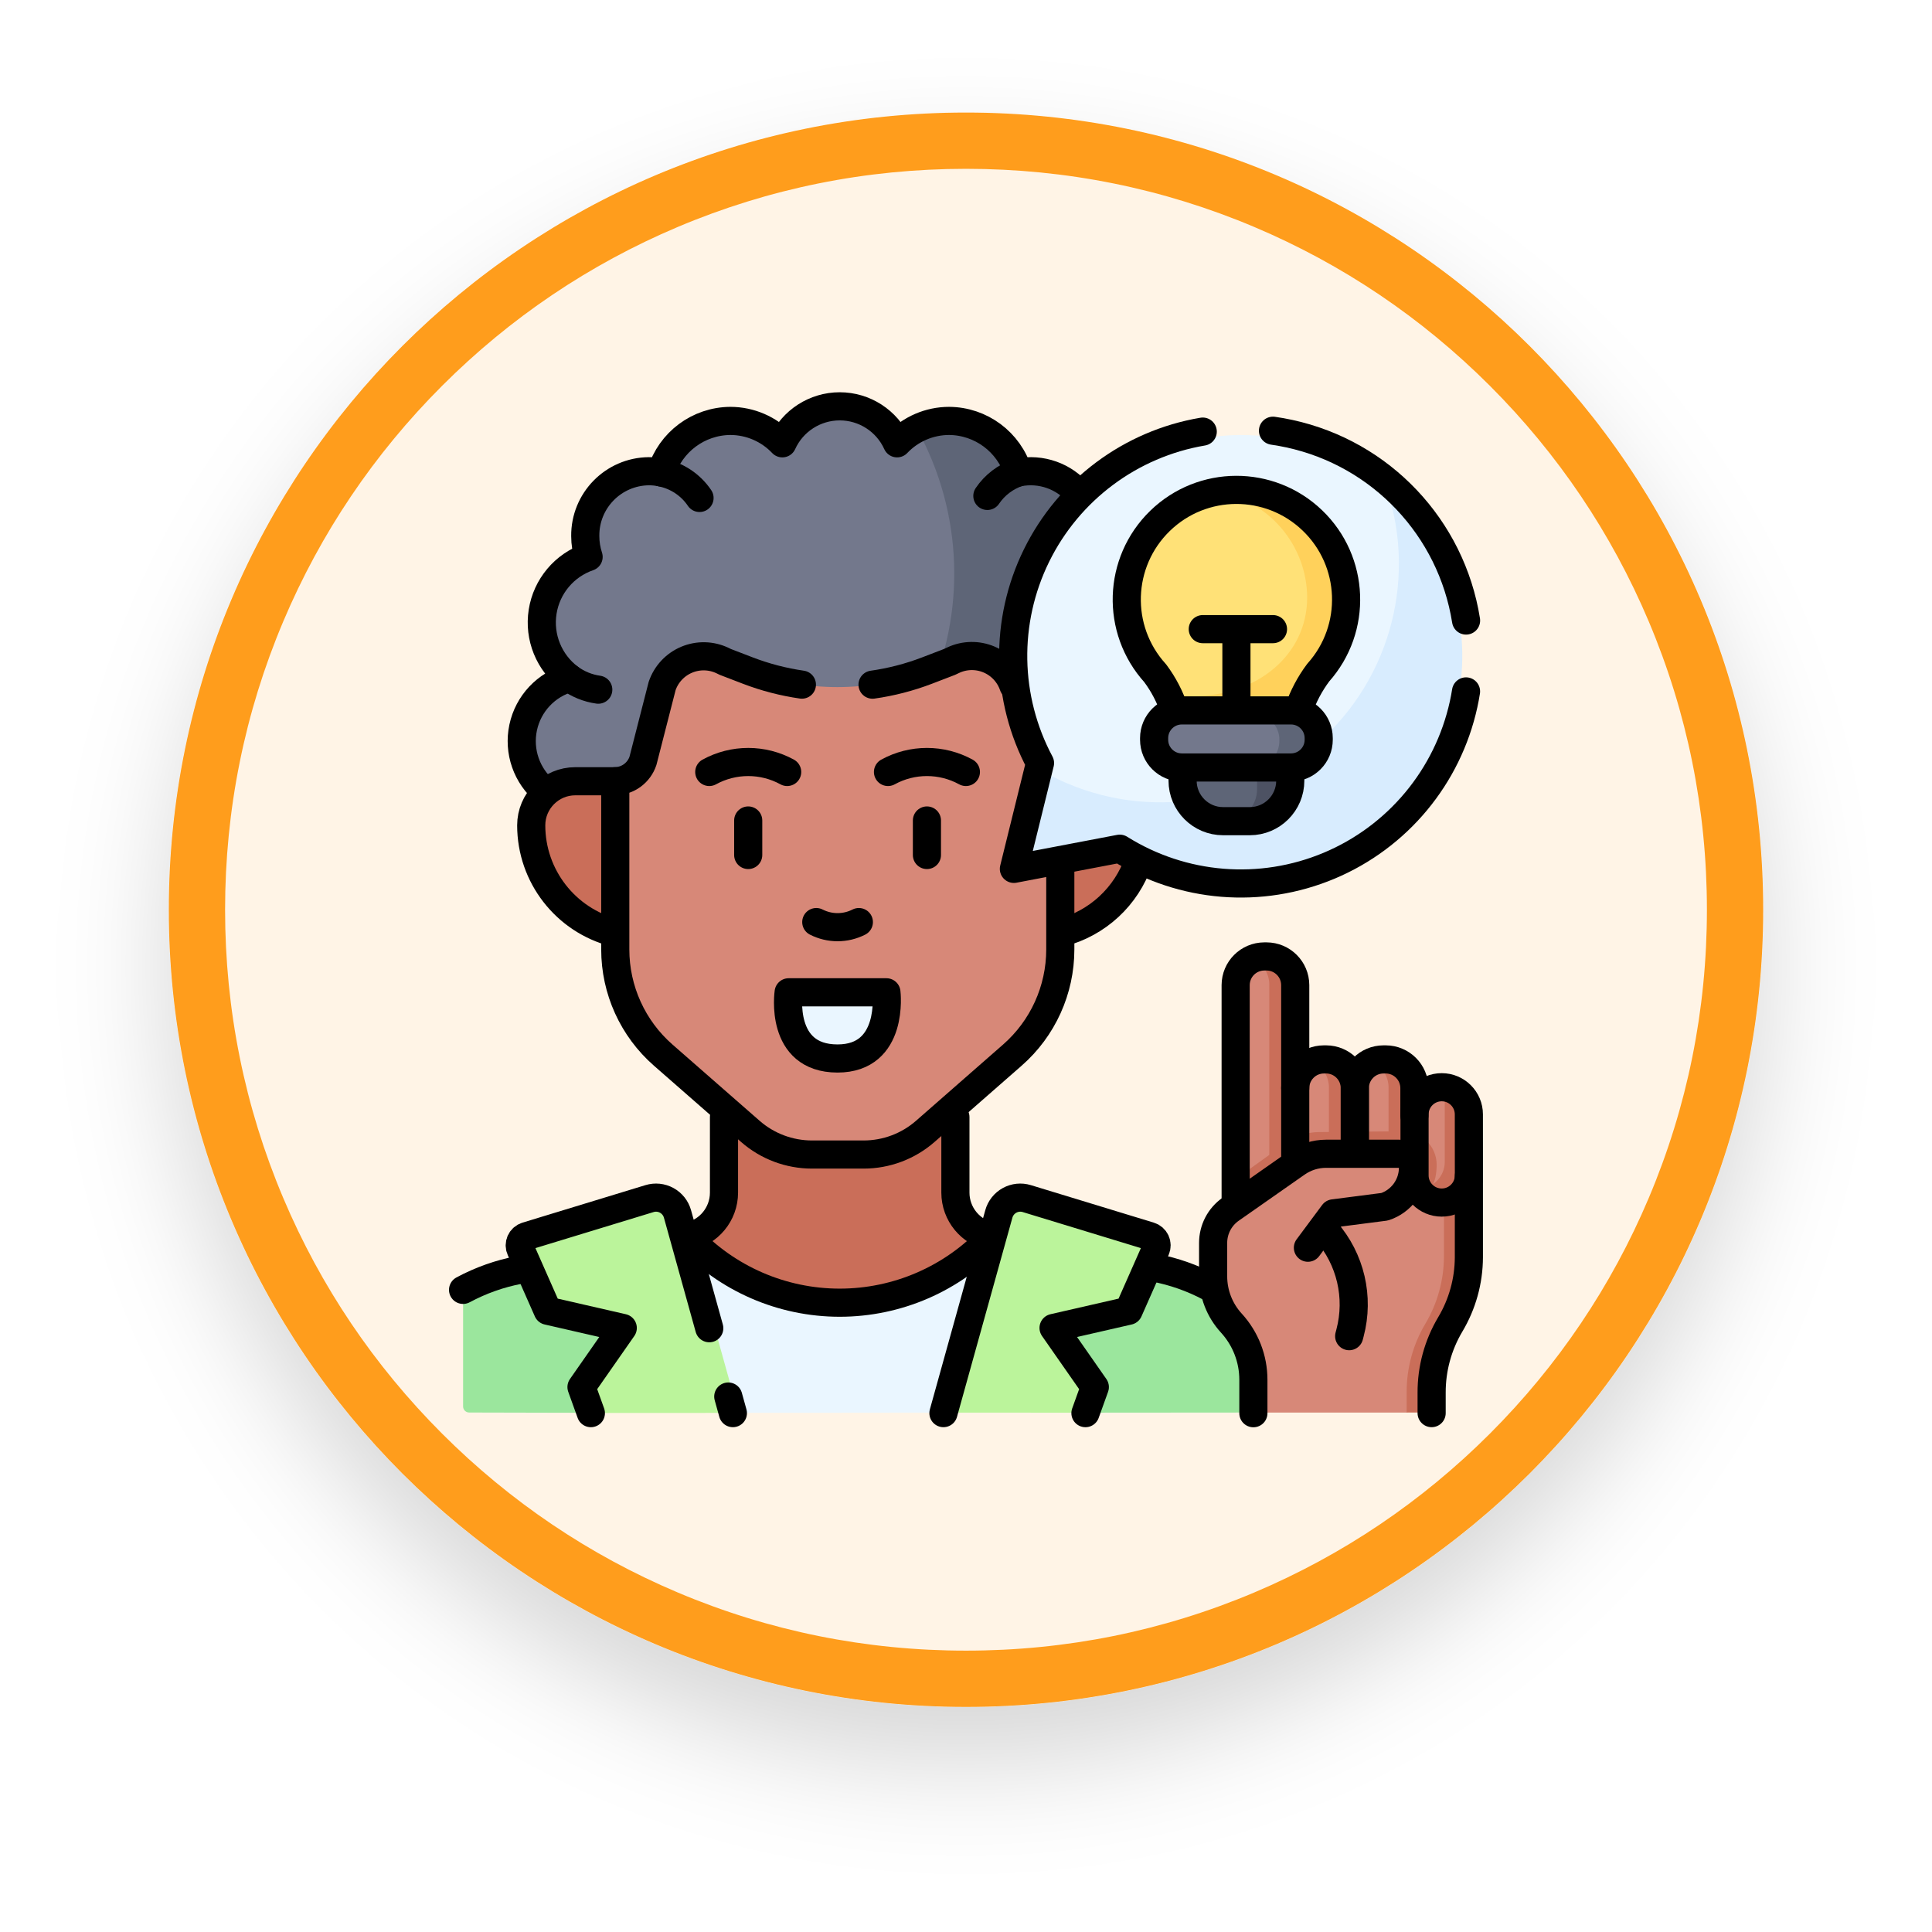
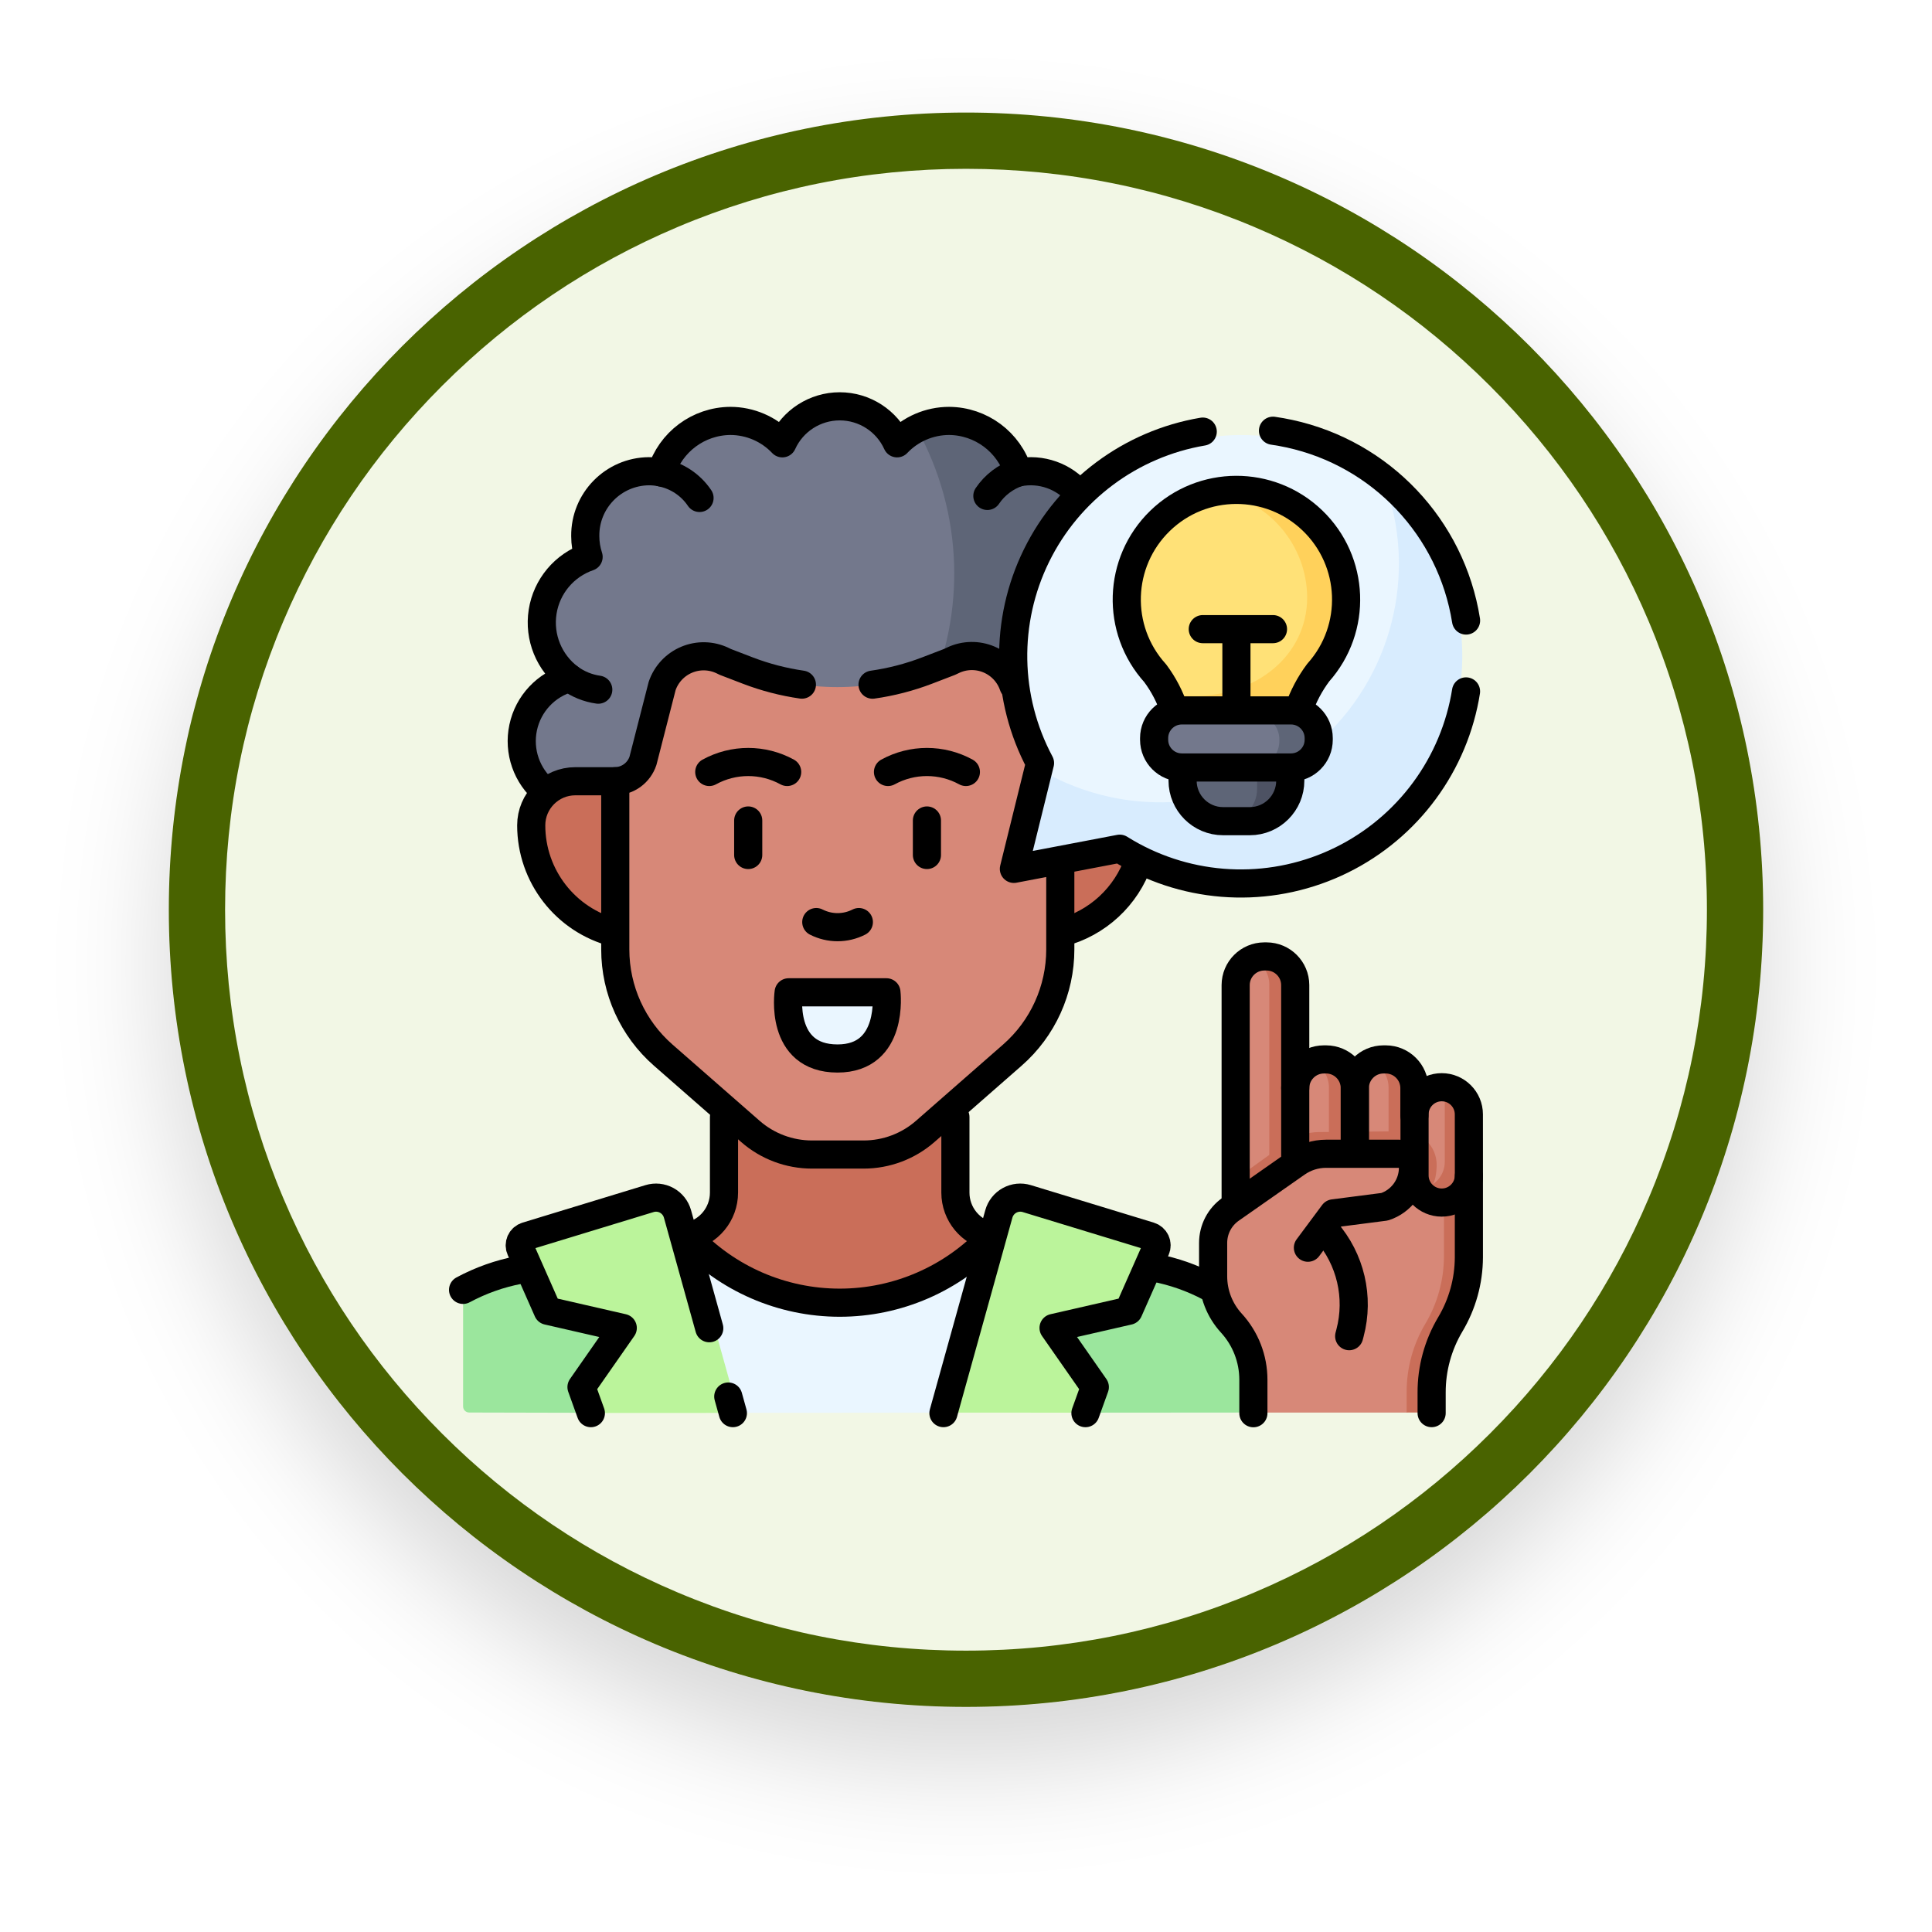
<svg xmlns="http://www.w3.org/2000/svg" width="103" height="103" viewBox="0 0 103 103">
  <defs>
    <filter id="Trazado_978624" x="0" y="0" width="103" height="103" filterUnits="userSpaceOnUse">
      <feOffset dy="3" input="SourceAlpha" />
      <feGaussianBlur stdDeviation="3" result="blur" />
      <feFlood flood-opacity="0.161" />
      <feComposite operator="in" in2="blur" />
      <feComposite in="SourceGraphic" />
    </filter>
  </defs>
  <g id="Grupo_1207498" data-name="Grupo 1207498" transform="translate(-171 -2866)">
    <g id="Grupo_1176881" data-name="Grupo 1176881">
      <g id="Grupo_1175148" data-name="Grupo 1175148" transform="translate(0 1580)">
        <g id="Grupo_1173798" data-name="Grupo 1173798" transform="translate(-3 -3520)">
          <g id="Grupo_1171925" data-name="Grupo 1171925" transform="translate(-22 -2246)">
            <g id="Grupo_1164524" data-name="Grupo 1164524" transform="translate(205 7058)">
              <g id="Grupo_1144123" data-name="Grupo 1144123">
                <g transform="matrix(1, 0, 0, 1, -9, -6)" filter="url(#Trazado_978624)">
-                   <g id="Trazado_978624-2" data-name="Trazado 978624" transform="translate(9 6)" fill="#fff4e6">
+                   <g id="Trazado_978624-2" data-name="Trazado 978624" transform="translate(9 6)" fill="#f2f7e5">
                    <path d="M 42.5 83.5 C 36.964 83.5 31.595 82.416 26.541 80.279 C 21.659 78.214 17.274 75.257 13.509 71.491 C 9.743 67.726 6.786 63.341 4.721 58.459 C 2.584 53.405 1.5 48.036 1.5 42.5 C 1.5 36.964 2.584 31.595 4.721 26.541 C 6.786 21.659 9.743 17.274 13.509 13.509 C 17.274 9.743 21.659 6.786 26.541 4.721 C 31.595 2.584 36.964 1.5 42.5 1.5 C 48.036 1.5 53.405 2.584 58.459 4.721 C 63.341 6.786 67.726 9.743 71.491 13.509 C 75.257 17.274 78.214 21.659 80.279 26.541 C 82.416 31.595 83.5 36.964 83.5 42.5 C 83.5 48.036 82.416 53.405 80.279 58.459 C 78.214 63.341 75.257 67.726 71.491 71.491 C 67.726 75.257 63.341 78.214 58.459 80.279 C 53.405 82.416 48.036 83.5 42.5 83.5 Z" stroke="none" />
-                     <path d="M 42.5 3 C 37.166 3 31.994 4.044 27.126 6.103 C 22.422 8.092 18.198 10.941 14.569 14.569 C 10.941 18.198 8.092 22.422 6.103 27.126 C 4.044 31.994 3 37.166 3 42.5 C 3 47.834 4.044 53.006 6.103 57.874 C 8.092 62.578 10.941 66.802 14.569 70.431 C 18.198 74.059 22.422 76.908 27.126 78.897 C 31.994 80.956 37.166 82 42.5 82 C 47.834 82 53.006 80.956 57.874 78.897 C 62.578 76.908 66.802 74.059 70.431 70.431 C 74.059 66.802 76.908 62.578 78.897 57.874 C 80.956 53.006 82 47.834 82 42.5 C 82 37.166 80.956 31.994 78.897 27.126 C 76.908 22.422 74.059 18.198 70.431 14.569 C 66.802 10.941 62.578 8.092 57.874 6.103 C 53.006 4.044 47.834 3 42.5 3 M 42.5 0 C 65.972 0 85 19.028 85 42.5 C 85 65.972 65.972 85 42.5 85 C 19.028 85 0 65.972 0 42.5 C 0 19.028 19.028 0 42.5 0 Z" stroke="none" fill="#ff9d1c" />
+                     <path d="M 42.5 3 C 37.166 3 31.994 4.044 27.126 6.103 C 22.422 8.092 18.198 10.941 14.569 14.569 C 10.941 18.198 8.092 22.422 6.103 27.126 C 4.044 31.994 3 37.166 3 42.5 C 3 47.834 4.044 53.006 6.103 57.874 C 8.092 62.578 10.941 66.802 14.569 70.431 C 18.198 74.059 22.422 76.908 27.126 78.897 C 31.994 80.956 37.166 82 42.5 82 C 47.834 82 53.006 80.956 57.874 78.897 C 62.578 76.908 66.802 74.059 70.431 70.431 C 74.059 66.802 76.908 62.578 78.897 57.874 C 80.956 53.006 82 47.834 82 42.5 C 82 37.166 80.956 31.994 78.897 27.126 C 76.908 22.422 74.059 18.198 70.431 14.569 C 66.802 10.941 62.578 8.092 57.874 6.103 C 53.006 4.044 47.834 3 42.5 3 M 42.5 0 C 65.972 0 85 19.028 85 42.5 C 85 65.972 65.972 85 42.5 85 C 19.028 85 0 65.972 0 42.5 C 0 19.028 19.028 0 42.5 0 Z" stroke="none" fill="#496406" />
                  </g>
                </g>
              </g>
            </g>
          </g>
        </g>
      </g>
      <g id="inspire-idea_14781822_1_" data-name="inspire-idea_14781822 (1)" transform="translate(187.939 2880.162)">
        <g id="Grupo_1173811" data-name="Grupo 1173811" transform="translate(7.75 7.5)">
          <path id="Trazado_1030754" data-name="Trazado 1030754" d="M118.589,346.14v-3.927a2.388,2.388,0,0,0,1.941-2.346v-6.753h12.334v6.753a2.388,2.388,0,0,0,1.941,2.346l.336,3.383Z" transform="translate(-106.619 -297.948)" fill="#ca6e59" />
          <path id="Trazado_1030755" data-name="Trazado 1030755" d="M61.637,18.129c0,7.771-4.182,17-14.827,13.948l-8.883-4.04A3.508,3.508,0,0,1,37.7,22.85l.9-.247.62-.617a3.706,3.706,0,0,1,.743-6.358.327.327,0,0,0,.191-.38,3.518,3.518,0,0,1-.1-.828,3.424,3.424,0,0,1,3.387-3.46,3.39,3.39,0,0,1,.659.066,1.608,1.608,0,0,1,.256-.259,1.368,1.368,0,0,0,.568-1.193A3.817,3.817,0,0,1,50.265,9.2a.322.322,0,0,0,.483-.078,3.351,3.351,0,0,1,5.735,0,.322.322,0,0,0,.484.077,3.8,3.8,0,0,1,.761-.505C61.637,9.874,61.637,15.326,61.637,18.129Z" transform="translate(-33.538 -7.5)" fill="#73788c" />
          <path id="Trazado_1030756" data-name="Trazado 1030756" d="M154.4,31.762a3.481,3.481,0,0,1-1.267,2.7L142.977,39.98H133.9L130.64,38.5a15.958,15.958,0,0,0,10.919-23.388,3.78,3.78,0,0,1,1.719-.411,3.832,3.832,0,0,1,2.867,1.295l.178.872.646.581a3.388,3.388,0,0,1,.658-.066,3.425,3.425,0,0,1,3.388,3.46,3.537,3.537,0,0,1-.178,1.107,3.7,3.7,0,0,1,1.014,6.459A3.449,3.449,0,0,1,154.4,31.762Z" transform="translate(-117.368 -13.922)" fill="#5e6577" />
          <path id="Trazado_1030757" data-name="Trazado 1030757" d="M69.565,200.643a5.913,5.913,0,0,0,4.5-5.742h0a2.351,2.351,0,0,0-2.351-2.351H69.565l-23.685,0H43.726a2.351,2.351,0,0,0-2.351,2.351h0a5.913,5.913,0,0,0,4.5,5.742Z" transform="translate(-37.744 -172.564)" fill="#ca6e59" />
          <path id="Trazado_1030758" data-name="Trazado 1030758" d="M100.891,130.963a2.34,2.34,0,0,1,3.055,1.006,9.393,9.393,0,0,0,.783,1.19l.511.679c.216.631.7,3.576,1.365,3.576v8.971a7.483,7.483,0,0,1-2.556,5.633L99.4,156.085a4.988,4.988,0,0,1-3.284,1.233H93.362a4.988,4.988,0,0,1-3.284-1.233l-4.647-4.067a7.483,7.483,0,0,1-2.556-5.633v-8.971a1.588,1.588,0,0,0,1.476-1.085l1.023-3.993a2.339,2.339,0,0,1,3.222-1.352l.149.072,1.2.461a13.329,13.329,0,0,0,9.538,0l1.2-.461Z" transform="translate(-74.762 -117.43)" fill="#d78878" />
          <path id="Trazado_1030759" data-name="Trazado 1030759" d="M170.8,300.289c-2.562,0-2.676-2.365-2.633-3.223a.323.323,0,0,1,.324-.306H173.1a.323.323,0,0,1,.324.314C173.449,297.939,173.279,300.289,170.8,300.289Z" transform="translate(-150.838 -265.52)" fill="#eaf6ff" />
          <path id="Trazado_1030760" data-name="Trazado 1030760" d="M14.853,440.135l-6.779-.016a.324.324,0,0,1-.324-.324v-6.019a.325.325,0,0,1,.174-.288,10.474,10.474,0,0,1,2.824-.972l.781-.157,6.889,2.555Z" transform="translate(-7.75 -386.476)" fill="#9be69d" />
          <path id="Trazado_1030761" data-name="Trazado 1030761" d="M298.68,435.424l-2.615,4.267-9.027.007-3.266-5.719c.036-.037,6.6-2.1,6.6-2.1l.446.085A10.477,10.477,0,0,1,293.772,433Z" transform="translate(-253.962 -386.047)" fill="#9be69d" />
          <path id="Trazado_1030762" data-name="Trazado 1030762" d="M123.119,418.39l.986,4.955-3.565,4.316-10.827.012-4.107-4.527,1.532-4.732A11.089,11.089,0,0,0,123.119,418.39Z" transform="translate(-95.039 -374.014)" fill="#eaf6ff" />
          <path id="Trazado_1030763" data-name="Trazado 1030763" d="M49.814,409.6l-2.949-10.6a1.187,1.187,0,0,0-1.489-.817l-6.556,2a.514.514,0,0,0-.321.7l1.383,3.131a.324.324,0,0,0,.224.185l3.369.773a.324.324,0,0,1,.193.5l-1.828,2.62a.324.324,0,0,0-.039.295l.44,1.217Z" transform="translate(-35.139 -355.937)" fill="#bbf49b" />
          <path id="Trazado_1030764" data-name="Trazado 1030764" d="M243.879,409.38l2.953-10.616a1.186,1.186,0,0,1,1.489-.817l6.556,2a.515.515,0,0,1,.321.7l-1.383,3.132a.324.324,0,0,1-.224.185l-3.37.773a.324.324,0,0,0-.193.5l1.829,2.621a.324.324,0,0,1,.039.295l-.442,1.232Z" transform="translate(-218.377 -355.733)" fill="#bbf49b" />
          <g id="Grupo_1173808" data-name="Grupo 1173808" transform="translate(39.979 29.297)">
            <path id="Trazado_1030765" data-name="Trazado 1030765" d="M390.766,387.922v4.153a12.65,12.65,0,0,1-.285,2.518,8.841,8.841,0,0,1-1.023,1.841c-.654,1.1-.368,2.236-.364,3.517l-.83.531h-8.185V398.7a4.466,4.466,0,0,0-1.175-3.019,3.7,3.7,0,0,1-.971-2.495V391.4a2.19,2.19,0,0,1,.935-1.795Z" transform="translate(-377.933 -376.134)" fill="#d78878" />
            <g id="Grupo_1173807" data-name="Grupo 1173807" transform="translate(9.989 6.973)">
              <path id="Trazado_1030766" data-name="Trazado 1030766" d="M473.269,344.047v4.118a.864.864,0,0,1-.347.773c-.259.259-1.17-.137-1.565-.134l-.7-.753-.228-2.677.747-.577a1.448,1.448,0,0,1,1.41-1.446C473.058,343.527,473.269,343.771,473.269,344.047Z" transform="translate(-470.425 -343.35)" fill="#d78878" />
              <path id="Trazado_1030767" data-name="Trazado 1030767" d="M481.768,344.787v3.254a1.449,1.449,0,0,1-2.621.851l-.093-.1a1.449,1.449,0,0,0,1.436-1.449v-3.251a1.44,1.44,0,0,0-.211-.753h.039A1.448,1.448,0,0,1,481.768,344.787Z" transform="translate(-478.122 -343.34)" fill="#ca6e59" />
            </g>
            <path id="Trazado_1030768" data-name="Trazado 1030768" d="M476.862,386.87V391.2a7.062,7.062,0,0,1-.994,3.613,7.067,7.067,0,0,0-.992,3.64l0,.763a.324.324,0,0,1-.324.325h-1l0-1.089a7.078,7.078,0,0,1,.994-3.64,7.062,7.062,0,0,0,.994-3.612v-4.145Z" transform="translate(-463.227 -375.195)" fill="#ca6e59" />
            <path id="Trazado_1030769" data-name="Trazado 1030769" d="M391.54,281.421v11.7c0,.84-1.375,1.527-2.215,1.527l.714-1.908-.988-.939V281.421a1.529,1.529,0,0,1,.9-1.391A1.412,1.412,0,0,1,391.54,281.421Z" transform="translate(-387.851 -279.894)" fill="#d78878" />
            <path id="Trazado_1030770" data-name="Trazado 1030770" d="M417.824,332.242v3.838c0,.619-1,1.154-1.536,1.393a1.531,1.531,0,0,1-.9-1.393l-.373-.083v-3.624l.373-.132a1.53,1.53,0,0,1,.9-1.392C417.569,331.014,417.824,331.624,417.824,332.242Z" transform="translate(-411.007 -325.225)" fill="#d78878" />
            <path id="Trazado_1030771" data-name="Trazado 1030771" d="M447.431,332.242v4.07c0,.618-1.117,1.153-1.649,1.392a1.529,1.529,0,0,1-.9-1.392l-.364-.232v-3.673l.364-.165a1.53,1.53,0,0,1,.9-1.392C447.23,331.047,447.431,331.624,447.431,332.242Z" transform="translate(-437.323 -325.225)" fill="#d78878" />
            <path id="Trazado_1030772" data-name="Trazado 1030772" d="M399.67,280.3v11.076a.691.691,0,0,1-1.376,0V280.3a1.531,1.531,0,0,0-.9-1.391,1.5,1.5,0,0,1,.626-.136h.122A1.531,1.531,0,0,1,399.67,280.3Z" transform="translate(-395.292 -278.77)" fill="#ca6e59" />
            <path id="Trazado_1030773" data-name="Trazado 1030773" d="M429.107,331.127v3.838a1.532,1.532,0,0,1-1.527,1.528h-.123a1.492,1.492,0,0,1-.623-.135,1.531,1.531,0,0,0,.9-1.393v-3.838a1.531,1.531,0,0,0-.9-1.392,1.492,1.492,0,0,1,.623-.135h.123A1.532,1.532,0,0,1,429.107,331.127Z" transform="translate(-421.553 -324.11)" fill="#ca6e59" />
            <path id="Trazado_1030774" data-name="Trazado 1030774" d="M458.527,331.127v4.07A1.532,1.532,0,0,1,457,336.725h-.122a1.488,1.488,0,0,1-.623-.135,1.529,1.529,0,0,0,.9-1.392v-4.07a1.531,1.531,0,0,0-.9-1.392,1.489,1.489,0,0,1,.623-.135H457A1.533,1.533,0,0,1,458.527,331.127Z" transform="translate(-447.795 -324.11)" fill="#ca6e59" />
            <path id="Trazado_1030775" data-name="Trazado 1030775" d="M399.774,367.156a3.284,3.284,0,0,1-.07.672c-.284,1.358-2.3,1.527-3.737,1.676a4.569,4.569,0,0,0-2.707-.369c-.856.265-1.394,1.64-1.407,1.631l-2.8-1.467v-1.381l2.707-1.946a3.033,3.033,0,0,1,1.733-.564l4.494-.042A1.792,1.792,0,0,1,399.774,367.156Z" transform="translate(-387.849 -356.014)" fill="#ca6e59" />
            <path id="Trazado_1030776" data-name="Trazado 1030776" d="M390.712,381.188l1.279-1.721a.324.324,0,0,1,.221-.128l2.763-.335a2.193,2.193,0,0,0,1.512-2.1.738.738,0,0,0-.742-.722h-4.066a2.745,2.745,0,0,0-1.575.5l-3.509,2.456Z" transform="translate(-385.66 -365.659)" fill="#d78878" />
          </g>
          <g id="Grupo_1173810" data-name="Grupo 1173810" transform="translate(29.674 1.527)">
            <path id="Trazado_1030777" data-name="Trazado 1030777" d="M304.179,30.288a12.581,12.581,0,0,1-12.492,12.775c-2.279,0-7.282-1.672-7.933-3.489l.123-.5a.321.321,0,0,0-.028-.226,11.793,11.793,0,0,1,18.26-14.276A11.194,11.194,0,0,1,304.179,30.288Z" transform="translate(-282.517 -21.635)" fill="#eaf6ff" />
            <path id="Trazado_1030778" data-name="Trazado 1030778" d="M307.055,60.208a11.811,11.811,0,0,1-17.7,7.542.322.322,0,0,0-.229-.042l-4.863.927a.325.325,0,0,1-.376-.4l1.081-4.374a12.717,12.717,0,0,0,18.355-15A11.764,11.764,0,0,1,307.055,60.208Z" transform="translate(-283.73 -45.924)" fill="#d8ecfe" />
            <g id="Grupo_1173809" data-name="Grupo 1173809" transform="translate(5.707 2.938)">
              <path id="Trazado_1030779" data-name="Trazado 1030779" d="M346.138,55.573c0,3.16-3.319,6.216-6.544,6.216-.489,0-1.018.332-1.872-.929a6.871,6.871,0,0,0-.845-1.486,5.853,5.853,0,0,1,3.3-9.692C344.611,49.682,346.138,52.763,346.138,55.573Z" transform="translate(-335.361 -49.591)" fill="#ffe177" />
              <path id="Trazado_1030780" data-name="Trazado 1030780" d="M365.092,54.69a5.833,5.833,0,0,1-1.489,3.9,7.067,7.067,0,0,0-1.417,4.214v.366l-5.893.019v-.323a9.892,9.892,0,0,0-.724-3.22,5.927,5.927,0,0,0,1.418.17c3.225,0,6.018-2.1,6.018-5.26a5.755,5.755,0,0,0-4.8-5.629,5.858,5.858,0,0,1,6.887,5.762Z" transform="translate(-353.386 -48.837)" fill="#ffd15b" />
              <path id="Trazado_1030781" data-name="Trazado 1030781" d="M366.924,179.51l.916,1.789c0,.971-.582,1.789-2.673,1.789h-.459a1.757,1.757,0,0,1-1.757-1.757V179.51h3.973Z" transform="translate(-359.971 -165.398)" fill="#5e6577" />
              <path id="Trazado_1030782" data-name="Trazado 1030782" d="M387,179.511v1.821a1.757,1.757,0,0,1-1.757,1.757h-1.773a1.757,1.757,0,0,0,1.757-1.757v-1.821Z" transform="translate(-378.278 -165.398)" fill="#4d5263" />
              <path id="Trazado_1030783" data-name="Trazado 1030783" d="M354.481,160.614c0,.389.236.83,0,1.085a7.077,7.077,0,0,1-2.349.557h-4.323a1.36,1.36,0,0,1-1.3-1.409,1.468,1.468,0,0,1,.382-1,1.258,1.258,0,0,1,.923-.412h4.323C352.852,159.439,354.481,159.836,354.481,160.614Z" transform="translate(-345.301 -147.494)" fill="#73788c" />
              <path id="Trazado_1030784" data-name="Trazado 1030784" d="M402.283,160.849a1.466,1.466,0,0,1-.382,1,1.258,1.258,0,0,1-.923.412h-2.367a1.256,1.256,0,0,0,.923-.412,1.466,1.466,0,0,0,.382-1,1.36,1.36,0,0,0-1.3-1.41h2.367A1.36,1.36,0,0,1,402.283,160.849Z" transform="translate(-391.78 -147.494)" fill="#5e6577" />
            </g>
          </g>
        </g>
        <g id="Grupo_1173820" data-name="Grupo 1173820" transform="translate(7.75 7.5)">
          <g id="Grupo_1173812" data-name="Grupo 1173812" transform="translate(3.632 19.988)">
            <path id="Trazado_1030785" data-name="Trazado 1030785" d="M45.826,200.657a5.913,5.913,0,0,1-4.45-5.729h0a2.351,2.351,0,0,1,2.351-2.351H45.88" transform="translate(-41.376 -192.577)" fill="none" stroke="#000" stroke-linecap="round" stroke-linejoin="round" stroke-miterlimit="10" stroke-width="1.5" />
            <path id="Trazado_1030786" data-name="Trazado 1030786" d="M307.173,232.041a5.923,5.923,0,0,1-4.116,3.811" transform="translate(-274.796 -227.779)" fill="none" stroke="#000" stroke-linecap="round" stroke-linejoin="round" stroke-miterlimit="10" stroke-width="1.5" />
          </g>
          <path id="Trazado_1030787" data-name="Trazado 1030787" d="M209.872,132.269a13.326,13.326,0,0,0,2.9-.75l1.2-.461.2-.094a2.339,2.339,0,0,1,3.208,1.359" transform="translate(-188.043 -117.43)" fill="none" stroke="#000" stroke-linecap="round" stroke-linejoin="round" stroke-miterlimit="10" stroke-width="1.5" />
          <path id="Trazado_1030788" data-name="Trazado 1030788" d="M106.6,141.905v4.612a7.483,7.483,0,0,1-2.556,5.633L99.4,156.217a4.988,4.988,0,0,1-3.284,1.233H93.362a4.988,4.988,0,0,1-3.284-1.233l-4.647-4.067a7.483,7.483,0,0,1-2.556-5.633v-8.97a1.588,1.588,0,0,0,1.476-1.085l1.023-3.993a2.339,2.339,0,0,1,3.222-1.352l.149.072,1.2.461a13.32,13.32,0,0,0,2.879.748" transform="translate(-74.762 -117.561)" fill="none" stroke="#000" stroke-linecap="round" stroke-linejoin="round" stroke-miterlimit="10" stroke-width="1.5" />
          <g id="Grupo_1173814" data-name="Grupo 1173814" transform="translate(13.124 18.962)">
            <g id="Grupo_1173813" data-name="Grupo 1173813">
              <path id="Trazado_1030789" data-name="Trazado 1030789" d="M184.359,262.089a2.5,2.5,0,0,1-2.27,0" transform="translate(-176.384 -253.555)" fill="none" stroke="#000" stroke-linecap="round" stroke-linejoin="round" stroke-miterlimit="10" stroke-width="1.5" />
              <path id="Trazado_1030790" data-name="Trazado 1030790" d="M133.419,183.605a4.319,4.319,0,0,0-4.153,0" transform="translate(-129.266 -183.073)" fill="none" stroke="#000" stroke-linecap="round" stroke-linejoin="round" stroke-miterlimit="10" stroke-width="1.5" />
              <path id="Trazado_1030791" data-name="Trazado 1030791" d="M221.639,183.605a4.319,4.319,0,0,0-4.153,0" transform="translate(-207.958 -183.073)" fill="none" stroke="#000" stroke-linecap="round" stroke-linejoin="round" stroke-miterlimit="10" stroke-width="1.5" />
              <line id="Línea_813" data-name="Línea 813" y1="1.84" transform="translate(11.604 3.118)" fill="none" stroke="#000" stroke-linecap="round" stroke-linejoin="round" stroke-miterlimit="10" stroke-width="1.5" />
              <line id="Línea_814" data-name="Línea 814" y1="1.84" transform="translate(2.076 3.118)" fill="none" stroke="#000" stroke-linecap="round" stroke-linejoin="round" stroke-miterlimit="10" stroke-width="1.5" />
            </g>
            <path id="Trazado_1030792" data-name="Trazado 1030792" d="M170.8,300.289c-3.13,0-2.606-3.529-2.606-3.529h5.213S173.838,300.289,170.8,300.289Z" transform="translate(-163.962 -284.482)" fill="none" stroke="#000" stroke-linecap="round" stroke-linejoin="round" stroke-miterlimit="10" stroke-width="1.5" />
          </g>
          <path id="Trazado_1030793" data-name="Trazado 1030793" d="M66.375,12.171a3.339,3.339,0,0,0-3.233-1.145,3.887,3.887,0,0,0-3.691-2.748,3.825,3.825,0,0,0-2.773,1.194,3.358,3.358,0,0,0-6.117,0,3.825,3.825,0,0,0-2.773-1.194A3.887,3.887,0,0,0,44.1,11.026a3.337,3.337,0,0,0-.659-.066,3.424,3.424,0,0,0-3.387,3.46,3.521,3.521,0,0,0,.178,1.107,3.7,3.7,0,0,0-1.014,6.46,3.49,3.49,0,0,0-1.285,6.051" transform="translate(-33.541 -7.5)" fill="none" stroke="#000" stroke-linecap="round" stroke-linejoin="round" stroke-miterlimit="10" stroke-width="1.5" />
          <path id="Trazado_1030794" data-name="Trazado 1030794" d="M61.855,142.26a3.39,3.39,0,0,1-1.528-.619" transform="translate(-54.649 -127.154)" fill="none" stroke="#000" stroke-linecap="round" stroke-linejoin="round" stroke-miterlimit="10" stroke-width="1.5" />
          <path id="Trazado_1030795" data-name="Trazado 1030795" d="M105.6,40.2a3.214,3.214,0,0,1,2.037,1.353" transform="translate(-95.032 -36.668)" fill="none" stroke="#000" stroke-linecap="round" stroke-linejoin="round" stroke-miterlimit="10" stroke-width="1.5" />
          <path id="Trazado_1030796" data-name="Trazado 1030796" d="M268.182,40.183a3.219,3.219,0,0,0-1.636,1.247" transform="translate(-238.596 -36.653)" fill="none" stroke="#000" stroke-linecap="round" stroke-linejoin="round" stroke-miterlimit="10" stroke-width="1.5" />
          <path id="Trazado_1030797" data-name="Trazado 1030797" d="M303.437,33.851q-.054.342-.129.685a12.158,12.158,0,0,1-18.332,7.7l-5.644,1.076,1.393-5.642A12.127,12.127,0,0,1,289.4,20" transform="translate(-249.968 -18.652)" fill="none" stroke="#000" stroke-linecap="round" stroke-linejoin="round" stroke-miterlimit="10" stroke-width="1.5" />
          <path id="Trazado_1030798" data-name="Trazado 1030798" d="M407.545,19.544q.436.062.873.157a12.141,12.141,0,0,1,9.421,9.962" transform="translate(-364.368 -18.243)" fill="none" stroke="#000" stroke-linecap="round" stroke-linejoin="round" stroke-miterlimit="10" stroke-width="1.5" />
          <g id="Grupo_1173815" data-name="Grupo 1173815" transform="translate(35.381 4.467)">
            <path id="Trazado_1030799" data-name="Trazado 1030799" d="M337.9,60.606a6.9,6.9,0,0,0-1.03-1.982,5.847,5.847,0,1,1,8.692-.03,7.211,7.211,0,0,0-1.048,1.988" transform="translate(-335.355 -48.863)" fill="none" stroke="#000" stroke-linecap="round" stroke-linejoin="round" stroke-miterlimit="10" stroke-width="1.5" />
            <line id="Línea_815" data-name="Línea 815" y1="4.299" transform="translate(5.847 7.421)" fill="none" stroke="#000" stroke-linecap="round" stroke-linejoin="round" stroke-miterlimit="10" stroke-width="1.5" />
            <path id="Trazado_1030800" data-name="Trazado 1030800" d="M368.659,186.134v.665a2.16,2.16,0,0,1-2.16,2.16h-1.421a2.16,2.16,0,0,1-2.16-2.16v-.665" transform="translate(-359.941 -171.309)" fill="none" stroke="#000" stroke-linecap="round" stroke-linejoin="round" stroke-miterlimit="10" stroke-width="1.5" />
            <path id="Trazado_1030801" data-name="Trazado 1030801" d="M356.164,160.639h-5.819a1.478,1.478,0,0,1-1.478-1.478v-.087a1.478,1.478,0,0,1,1.478-1.478h5.819a1.478,1.478,0,0,1,1.478,1.478v.087A1.478,1.478,0,0,1,356.164,160.639Z" transform="translate(-347.408 -145.852)" fill="none" stroke="#000" stroke-linecap="round" stroke-linejoin="round" stroke-miterlimit="10" stroke-width="1.5" />
            <line id="Línea_816" data-name="Línea 816" x2="3.743" transform="translate(4.053 7.412)" fill="none" stroke="#000" stroke-linecap="round" stroke-linejoin="round" stroke-miterlimit="10" stroke-width="1.5" />
          </g>
          <path id="Trazado_1030802" data-name="Trazado 1030802" d="M346.53,432.2l.271.052a10.459,10.459,0,0,1,2.951,1.039" transform="translate(-309.942 -386.328)" fill="none" stroke="#000" stroke-linecap="round" stroke-linejoin="round" stroke-miterlimit="10" stroke-width="1.5" />
          <path id="Trazado_1030803" data-name="Trazado 1030803" d="M250.768,358.351v4.027a2.388,2.388,0,0,0,1.941,2.346" transform="translate(-224.522 -320.46)" fill="none" stroke="#000" stroke-linecap="round" stroke-linejoin="round" stroke-miterlimit="10" stroke-width="1.5" />
          <path id="Trazado_1030804" data-name="Trazado 1030804" d="M118.589,417.362h0a11.092,11.092,0,0,0,16.216,0h0" transform="translate(-106.619 -373.097)" fill="none" stroke="#000" stroke-linecap="round" stroke-linejoin="round" stroke-miterlimit="10" stroke-width="1.5" />
          <path id="Trazado_1030805" data-name="Trazado 1030805" d="M11.173,366.415l-.425.085a10.457,10.457,0,0,0-3,1.064m13.911-9.213v4.027a2.388,2.388,0,0,1-1.941,2.346l-.124.024" transform="translate(-7.75 -320.46)" fill="none" stroke="#000" stroke-linecap="round" stroke-linejoin="round" stroke-miterlimit="10" stroke-width="1.5" />
          <g id="Grupo_1173816" data-name="Grupo 1173816" transform="translate(3.019 42.187)">
            <path id="Trazado_1030806" data-name="Trazado 1030806" d="M45.808,405.086l-1.695-6.094a1.187,1.187,0,0,0-1.489-.817l-6.556,2a.514.514,0,0,0-.321.7l1.449,3.28,4,.917-2.2,3.151.5,1.39" transform="translate(-35.703 -398.124)" fill="none" stroke="#000" stroke-linecap="round" stroke-linejoin="round" stroke-miterlimit="10" stroke-width="1.5" />
            <line id="Línea_817" data-name="Línea 817" x1="0.246" y1="0.884" transform="translate(11.118 10.604)" fill="none" stroke="#000" stroke-linecap="round" stroke-linejoin="round" stroke-miterlimit="10" stroke-width="1.5" />
            <path id="Trazado_1030807" data-name="Trazado 1030807" d="M244.868,409.613l2.954-10.62a1.186,1.186,0,0,1,1.489-.817l6.556,2a.515.515,0,0,1,.321.7l-1.449,3.28-4,.916,2.2,3.152-.5,1.39" transform="translate(-222.279 -398.125)" fill="none" stroke="#000" stroke-linecap="round" stroke-linejoin="round" stroke-miterlimit="10" stroke-width="1.5" />
          </g>
          <g id="Grupo_1173819" data-name="Grupo 1173819" transform="translate(39.986 29.328)">
            <g id="Grupo_1173817" data-name="Grupo 1173817" transform="translate(10.736 6.973)">
              <path id="Trazado_1030808" data-name="Trazado 1030808" d="M480.31,345.073a1.447,1.447,0,0,0-1.447-1.447h0a1.449,1.449,0,0,0-1.449,1.449v3.251a1.449,1.449,0,0,0,1.449,1.449h0a1.449,1.449,0,0,0,1.449-1.449Z" transform="translate(-477.412 -343.626)" fill="none" stroke="#000" stroke-linecap="round" stroke-linejoin="round" stroke-miterlimit="10" stroke-width="1.5" />
              <path id="Trazado_1030809" data-name="Trazado 1030809" d="M490.831,400.563" transform="translate(-489.382 -394.414)" fill="none" stroke="#000" stroke-linecap="round" stroke-linejoin="round" stroke-miterlimit="10" stroke-width="1.5" />
            </g>
            <g id="Grupo_1173818" data-name="Grupo 1173818" transform="translate(11.649 11.715)">
              <path id="Trazado_1030810" data-name="Trazado 1030810" d="M487.844,387.53v4.331a7.035,7.035,0,0,1-.993,3.573h0a7.07,7.07,0,0,0-.993,3.639l0,1.089" transform="translate(-485.858 -387.53)" fill="none" stroke="#000" stroke-linecap="round" stroke-linejoin="round" stroke-miterlimit="10" stroke-width="1.5" />
            </g>
            <path id="Trazado_1030811" data-name="Trazado 1030811" d="M433.859,414.75a5.925,5.925,0,0,1,1.265,5.417l-.045.173" transform="translate(-427.826 -400.095)" fill="none" stroke="#000" stroke-linecap="round" stroke-linejoin="round" stroke-miterlimit="10" stroke-width="1.5" />
            <path id="Trazado_1030812" data-name="Trazado 1030812" d="M389.115,292.275V280.584a1.532,1.532,0,0,1,1.527-1.527h.122a1.532,1.532,0,0,1,1.527,1.527v9.5" transform="translate(-387.914 -279.057)" fill="none" stroke="#000" stroke-linecap="round" stroke-linejoin="round" stroke-miterlimit="10" stroke-width="1.5" />
            <path id="Trazado_1030813" data-name="Trazado 1030813" d="M418.532,331.42a1.532,1.532,0,0,1,1.527-1.527h.122a1.532,1.532,0,0,1,1.527,1.527V334.9" transform="translate(-414.155 -324.403)" fill="none" stroke="#000" stroke-linecap="round" stroke-linejoin="round" stroke-miterlimit="10" stroke-width="1.5" />
            <path id="Trazado_1030814" data-name="Trazado 1030814" d="M447.947,334.859V331.42a1.532,1.532,0,0,1,1.527-1.527h.123a1.532,1.532,0,0,1,1.527,1.527v1.458" transform="translate(-440.393 -324.403)" fill="none" stroke="#000" stroke-linecap="round" stroke-linejoin="round" stroke-miterlimit="10" stroke-width="1.5" />
            <path id="Trazado_1030815" data-name="Trazado 1030815" d="M383.052,381.477l1.362-1.832,2.728-.352a2.193,2.193,0,0,0,1.512-2.083.742.742,0,0,0-.743-.742h-3.893a2.744,2.744,0,0,0-1.575.5l-3.509,2.456a2.192,2.192,0,0,0-.935,1.8V383a3.692,3.692,0,0,0,.971,2.495,4.468,4.468,0,0,1,1.175,3.019V390.3" transform="translate(-377.999 -365.948)" fill="none" stroke="#000" stroke-linecap="round" stroke-linejoin="round" stroke-miterlimit="10" stroke-width="1.5" />
          </g>
        </g>
      </g>
    </g>
  </g>
</svg>
